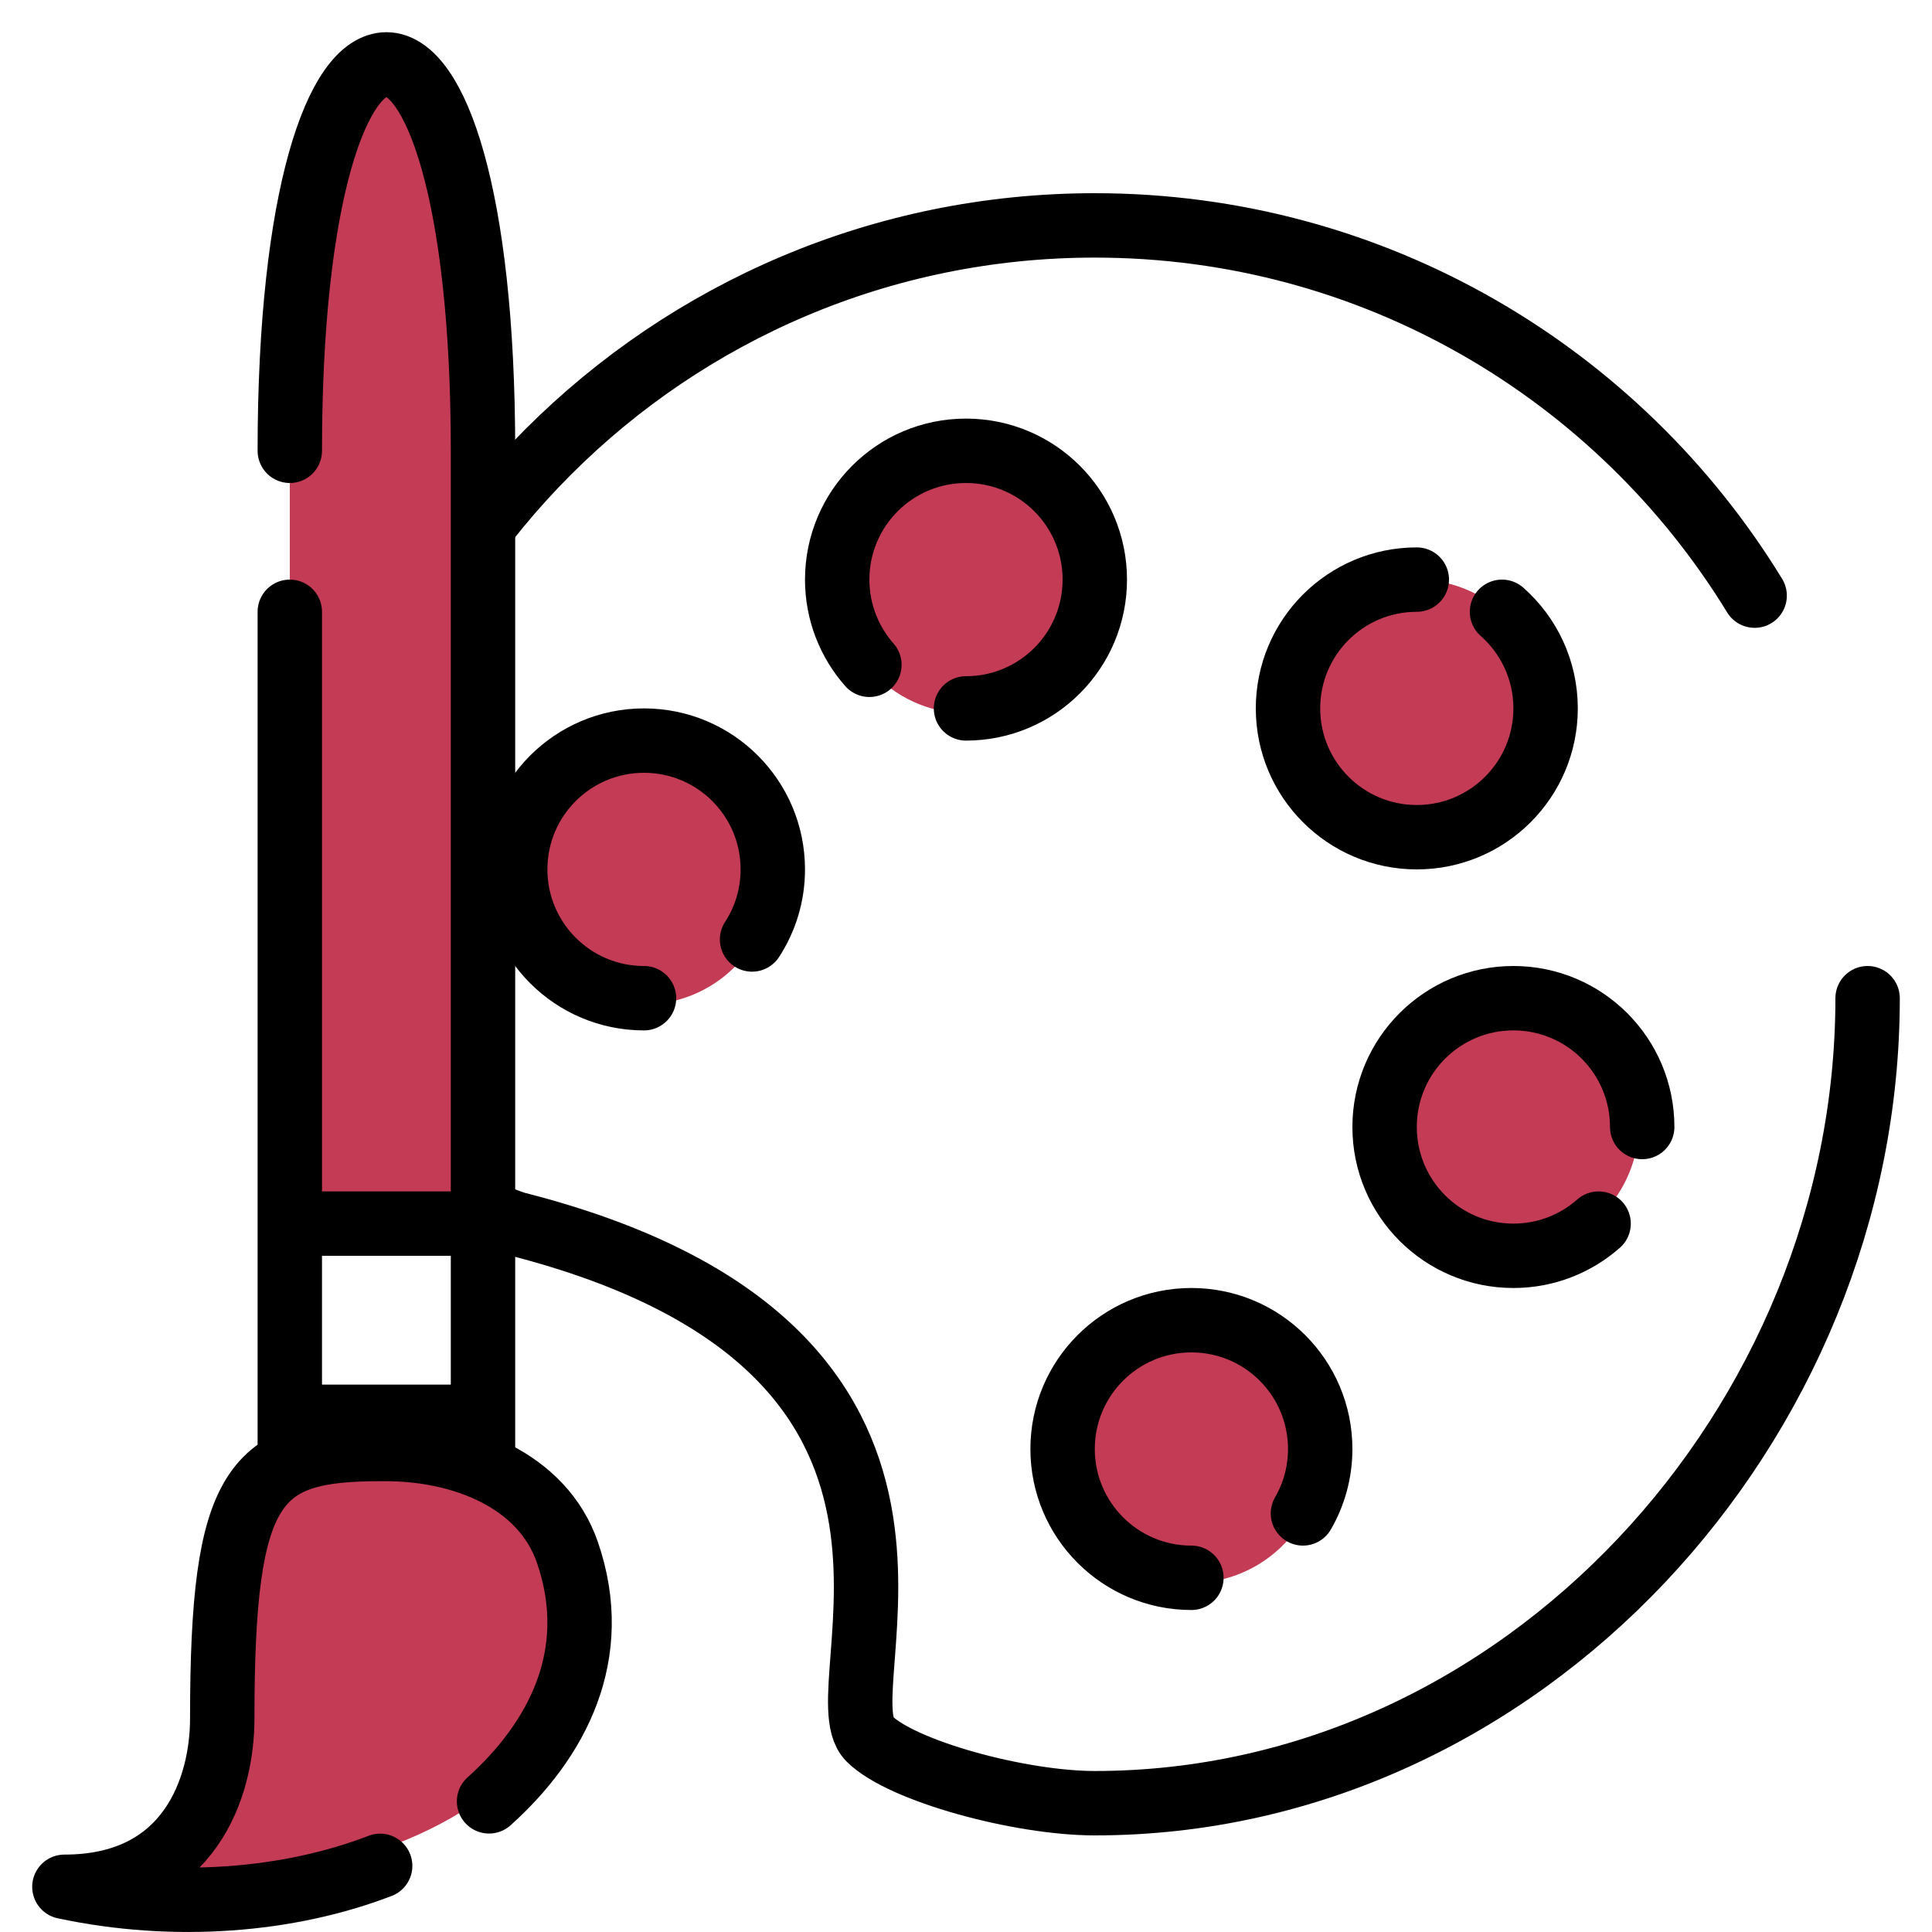
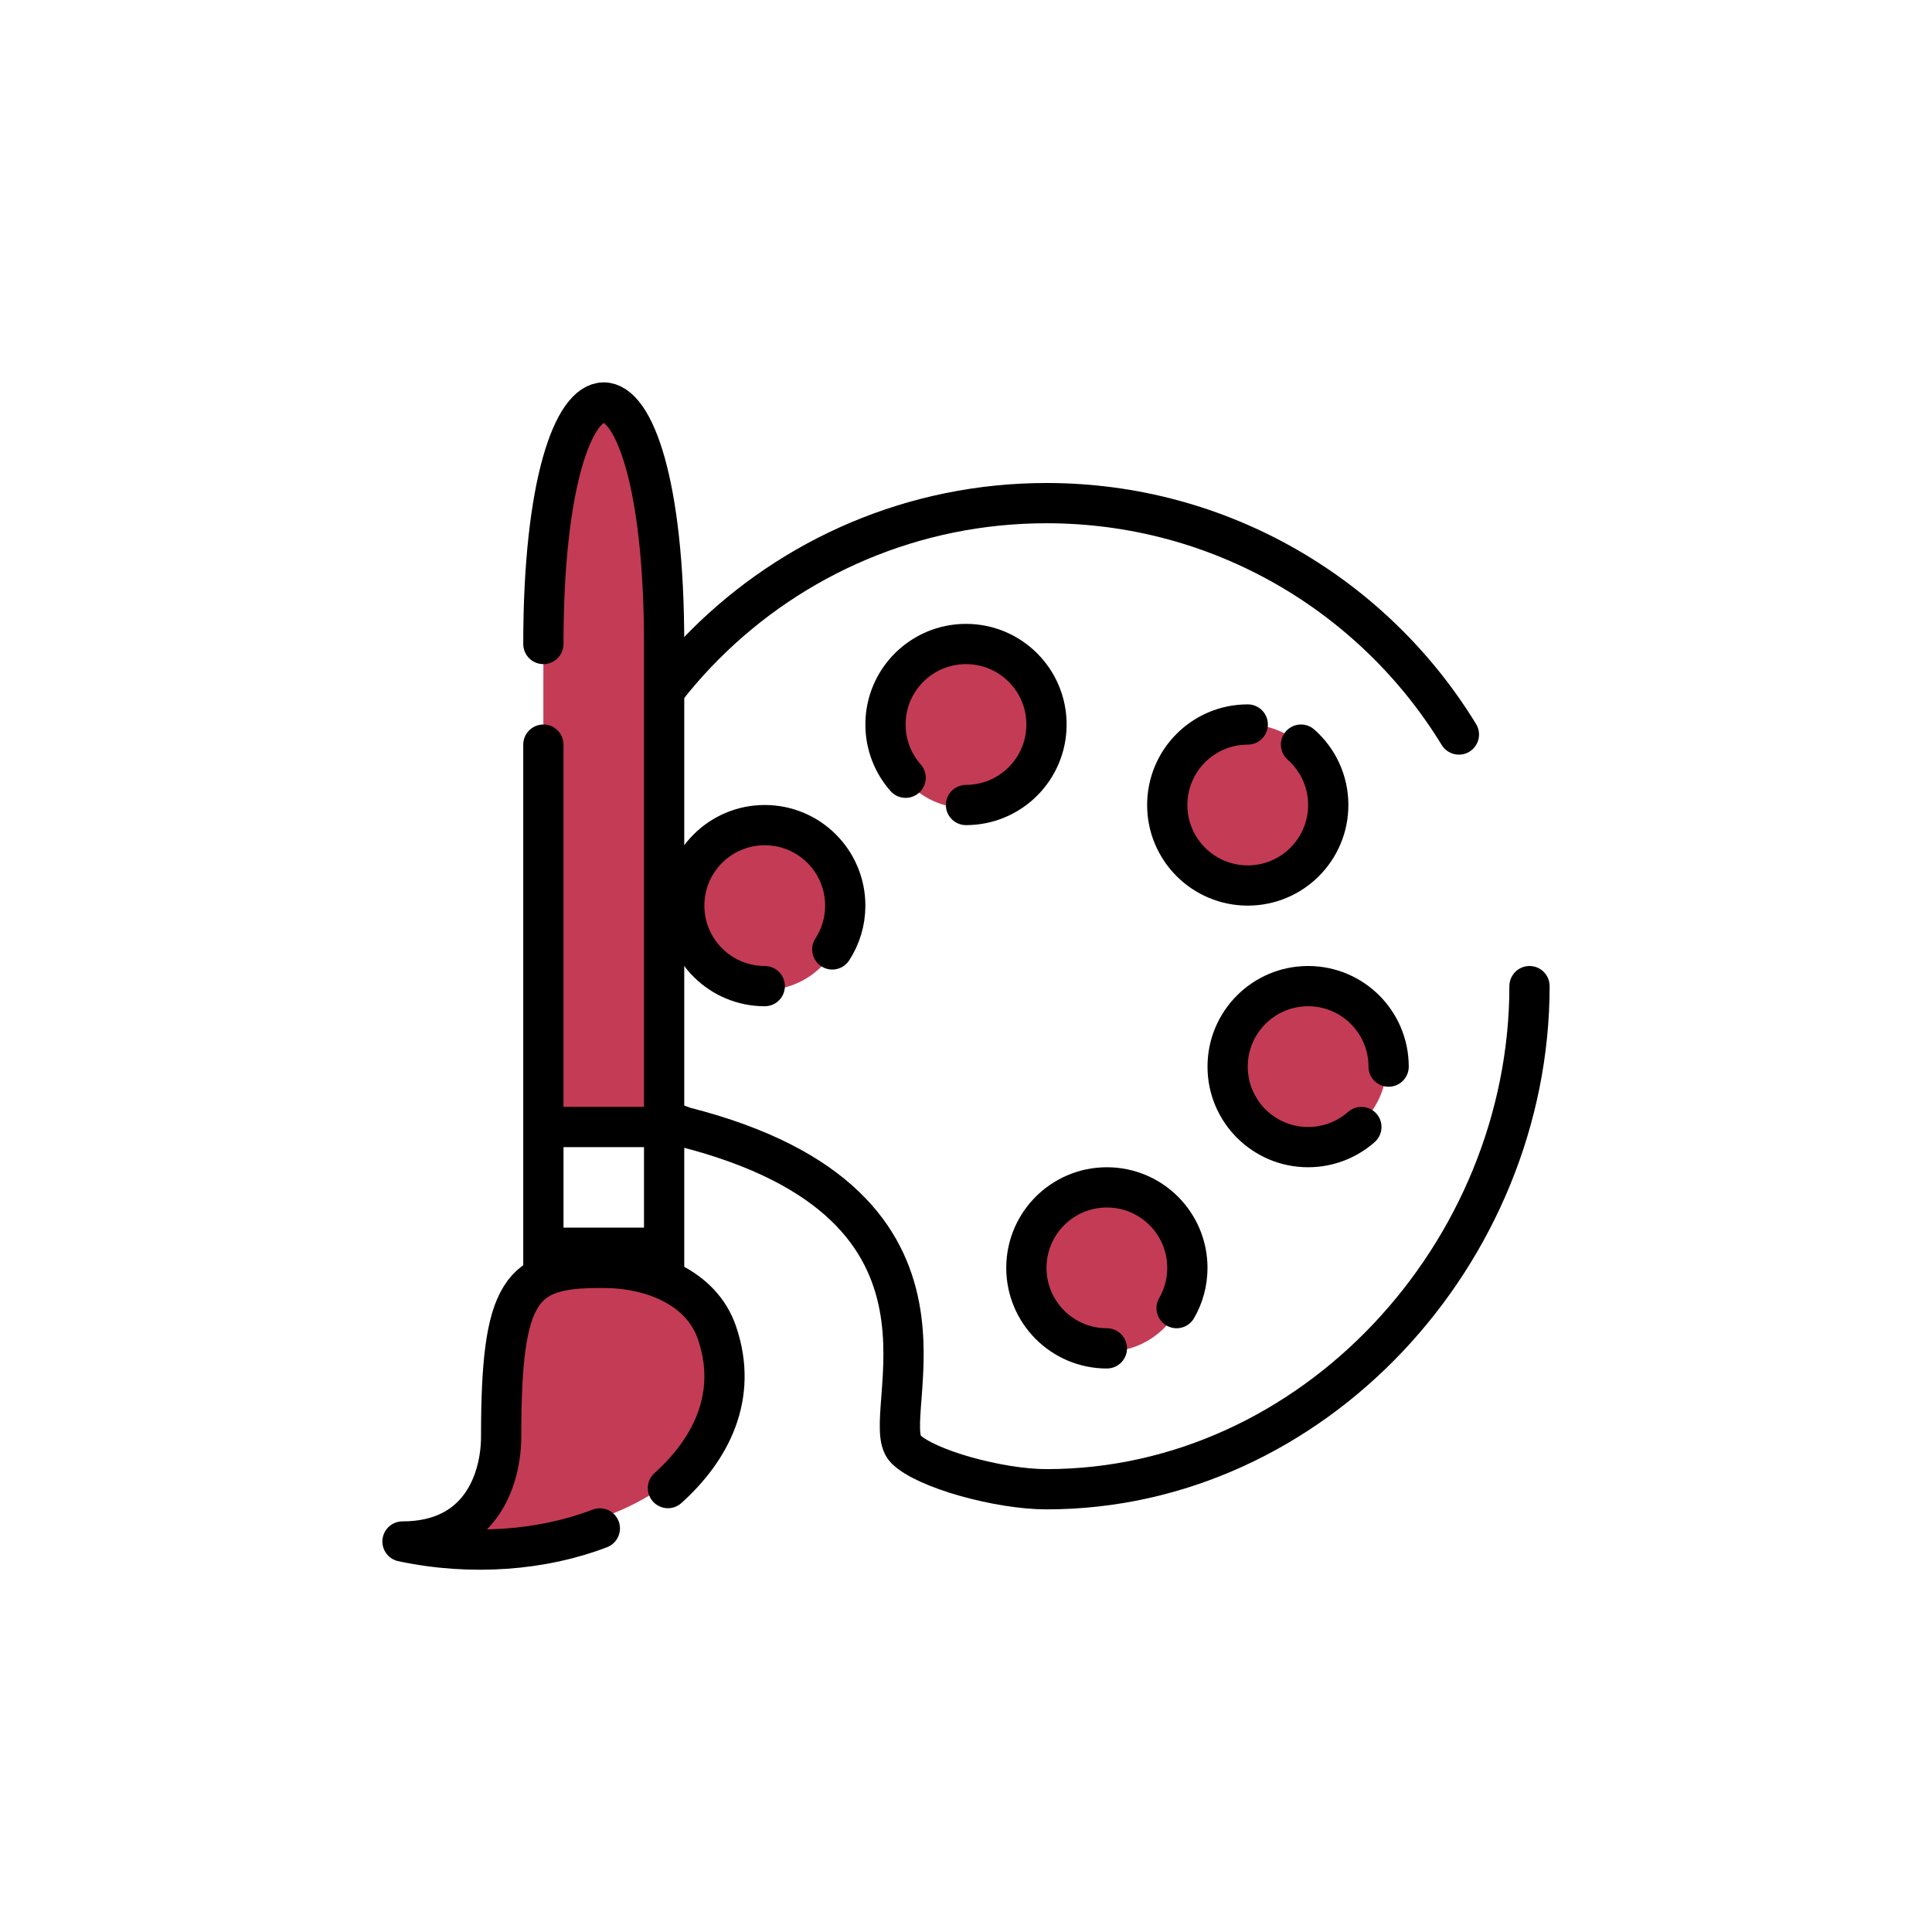
- <svg xmlns="http://www.w3.org/2000/svg" width="30" height="30" viewBox="0 0 30 30" fill="none">
-   <path d="M20.029 21.283C19.313 20.442 18.051 20.341 17.21 21.058C16.755 21.445 16.517 21.992 16.507 22.546L16.984 23.877C17.701 24.718 18.963 24.819 19.804 24.103C20.645 23.386 20.745 22.124 20.029 21.283Z" fill="#C43B55" />
-   <path d="M16.625 10.265C17.281 9.377 17.092 8.124 16.203 7.469C15.722 7.114 15.136 7.006 14.594 7.123L13.406 7.89C12.75 8.779 12.939 10.031 13.828 10.687C14.717 11.343 15.969 11.154 16.625 10.265Z" fill="#C43B55" />
-   <path d="M11.605 14.786C12.261 13.897 12.072 12.645 11.184 11.989C10.703 11.634 10.116 11.526 9.575 11.643L8.387 12.411C7.731 13.299 7.92 14.551 8.809 15.207C9.697 15.863 10.95 15.674 11.605 14.786Z" fill="#C43B55" />
-   <path d="M29 15.5C29 22.127 23.627 28 17 28C15.833 28 14 27.5 13.5 27C12.735 26.234 15.678 20.949 8 19C7 18.666 5 17.5 5 15.5C5 8.872 10.373 3.5 17 3.5C21.337 3.5 25.137 5.801 27.246 9.249" stroke="black" stroke-linecap="round" stroke-linejoin="round" />
-   <path d="M7.5 7C7.5 -1 4.5 -1 4.5 7V19H7.5V7Z" fill="#C43B55" />
-   <path d="M4.5 7C4.5 -1 7.5 -1 7.5 7V19M4.5 19V22L7.5 22V19M4.5 19H7.5M4.5 19V9.5" stroke="black" stroke-linecap="round" />
-   <path d="M3.5 26.5C3.5 23 4 22.5 6 22.5L7.5 22.5C11.5 27 6 30 1 29C3 29 3.5 27.5 3.5 26.5Z" fill="#C43B55" />
-   <path d="M5.903 28.973C4.488 29.518 2.714 29.664 1 29.298C2.961 29.298 3.452 27.729 3.451 26.684C3.451 23.023 3.942 22.5 5.903 22.5L5.99 22.5C7.178 22.5 8.424 22.983 8.811 24.106C9.358 25.695 8.645 27.028 7.594 27.971" stroke="black" stroke-linecap="round" stroke-linejoin="round" />
-   <path d="M15 11C16.105 11 17 10.104 17 9C17 7.895 16.105 7 15 7C13.895 7 13 7.895 13 9C13 9.507 13.189 9.97 13.5 10.323" stroke="black" stroke-linecap="round" />
-   <path d="M20.068 11.517C20.354 12.584 21.451 13.217 22.517 12.932C23.095 12.777 23.545 12.385 23.791 11.889L23.932 10.482C23.646 9.415 22.549 8.782 21.482 9.068C20.415 9.354 19.782 10.45 20.068 11.517Z" fill="#C43B55" />
-   <path d="M22.515 15.681C21.539 16.197 21.165 17.407 21.681 18.384C21.96 18.912 22.442 19.264 22.981 19.394L24.384 19.218C25.361 18.702 25.734 17.492 25.218 16.515C24.702 15.538 23.492 15.165 22.515 15.681Z" fill="#C43B55" />
-   <path d="M22 9C20.895 9 20 9.895 20 11C20 12.104 20.895 13 22 13C23.105 13 24 12.104 24 11C24 10.402 23.738 9.866 23.323 9.5" stroke="black" stroke-linecap="round" />
-   <path d="M25.5 17.5C25.5 16.395 24.605 15.5 23.5 15.5C22.395 15.5 21.5 16.395 21.5 17.5C21.5 18.604 22.395 19.5 23.5 19.5C24.007 19.5 24.47 19.311 24.823 19" stroke="black" stroke-linecap="round" />
-   <path d="M18.5 24.5C17.395 24.5 16.5 23.604 16.5 22.5C16.5 21.395 17.395 20.5 18.5 20.5C19.605 20.5 20.5 21.395 20.5 22.5C20.5 22.864 20.403 23.206 20.232 23.5" stroke="black" stroke-linecap="round" />
-   <path d="M10 15.5C8.895 15.5 8 14.604 8 13.5C8 12.395 8.895 11.5 10 11.5C11.105 11.5 12 12.395 12 13.5C12 13.901 11.882 14.275 11.678 14.588" stroke="black" stroke-linecap="round" />
+ <svg xmlns="http://www.w3.org/2000/svg" width="48" height="48" viewBox="0 0 48 48" fill="none">
+   <path d="M29.031 30.283C28.315 29.442 27.052 29.341 26.212 30.058C25.757 30.445 25.519 30.992 25.509 31.546L25.986 32.877C26.703 33.718 27.965 33.819 28.806 33.103C29.646 32.386 29.747 31.124 29.031 30.283Z" fill="#C43B55" />
+   <path d="M25.623 19.265C26.279 18.377 26.09 17.125 25.201 16.469C24.72 16.114 24.134 16.006 23.592 16.123L22.404 16.89C21.748 17.779 21.937 19.031 22.826 19.687C23.715 20.343 24.967 20.154 25.623 19.265Z" fill="#C43B55" />
+   <path d="M20.605 23.785C21.261 22.897 21.072 21.645 20.183 20.989C19.703 20.634 19.116 20.526 18.575 20.643L17.387 21.41C16.731 22.299 16.92 23.551 17.808 24.207C18.697 24.863 19.95 24.674 20.605 23.785Z" fill="#C43B55" />
+   <path d="M38 24.5C38 31.127 32.627 37 26 37C24.833 37 23 36.5 22.5 36C21.735 35.234 24.678 29.949 17 28C16 27.666 14 26.5 14 24.5C14 17.872 19.373 12.5 26 12.5C30.337 12.5 34.138 14.801 36.246 18.249" stroke="black" stroke-linecap="round" stroke-linejoin="round" />
+   <path d="M16.5 16C16.5 8 13.5 8 13.5 16V28H16.5V16Z" fill="#C43B55" />
+   <path d="M13.5 16C13.5 8 16.5 8 16.5 16V28M13.5 28V31L16.5 31V28M13.5 28H16.5M13.5 28V18.5" stroke="black" stroke-linecap="round" />
+   <path d="M12.5 35.5C12.5 32 13 31.5 15 31.5L16.5 31.5C20.5 36 15 39 10 38C12 38 12.5 36.5 12.5 35.5Z" fill="#C43B55" />
+   <path d="M14.903 37.973C13.488 38.518 11.714 38.664 10 38.298C11.961 38.298 12.452 36.729 12.451 35.684C12.451 32.023 12.942 31.5 14.903 31.5L14.991 31.5C16.178 31.5 17.424 31.983 17.811 33.106C18.358 34.696 17.645 36.028 16.594 36.971" stroke="black" stroke-linecap="round" stroke-linejoin="round" />
+   <path d="M24 20C25.105 20 26 19.104 26 18C26 16.895 25.105 16 24 16C22.895 16 22 16.895 22 18C22 18.507 22.189 18.97 22.5 19.323" stroke="black" stroke-linecap="round" />
+   <path d="M29.068 20.517C29.354 21.584 30.451 22.218 31.517 21.932C32.094 21.777 32.545 21.385 32.791 20.889L32.932 19.482C32.646 18.415 31.549 17.782 30.482 18.068C29.415 18.354 28.782 19.451 29.068 20.517Z" fill="#C43B55" />
+   <path d="M31.515 24.681C30.539 25.197 30.165 26.407 30.681 27.384C30.96 27.912 31.442 28.264 31.981 28.394L33.384 28.218C34.361 27.702 34.734 26.492 34.218 25.515C33.702 24.538 32.492 24.165 31.515 24.681Z" fill="#C43B55" />
+   <path d="M31 18C29.895 18 29 18.895 29 20C29 21.104 29.895 22 31 22C32.105 22 33 21.104 33 20C33 19.402 32.738 18.866 32.323 18.5" stroke="black" stroke-linecap="round" />
+   <path d="M34.5 26.5C34.5 25.395 33.605 24.5 32.5 24.5C31.395 24.5 30.5 25.395 30.5 26.5C30.5 27.604 31.395 28.5 32.5 28.5C33.007 28.5 33.47 28.311 33.823 28" stroke="black" stroke-linecap="round" />
+   <path d="M27.5 33.5C26.395 33.5 25.5 32.604 25.5 31.5C25.5 30.395 26.395 29.5 27.5 29.5C28.605 29.5 29.5 30.395 29.5 31.5C29.5 31.864 29.403 32.206 29.232 32.5" stroke="black" stroke-linecap="round" />
+   <path d="M19 24.5C17.895 24.5 17 23.604 17 22.5C17 21.395 17.895 20.5 19 20.5C20.105 20.5 21 21.395 21 22.5C21 22.901 20.882 23.275 20.678 23.588" stroke="black" stroke-linecap="round" />
</svg>
